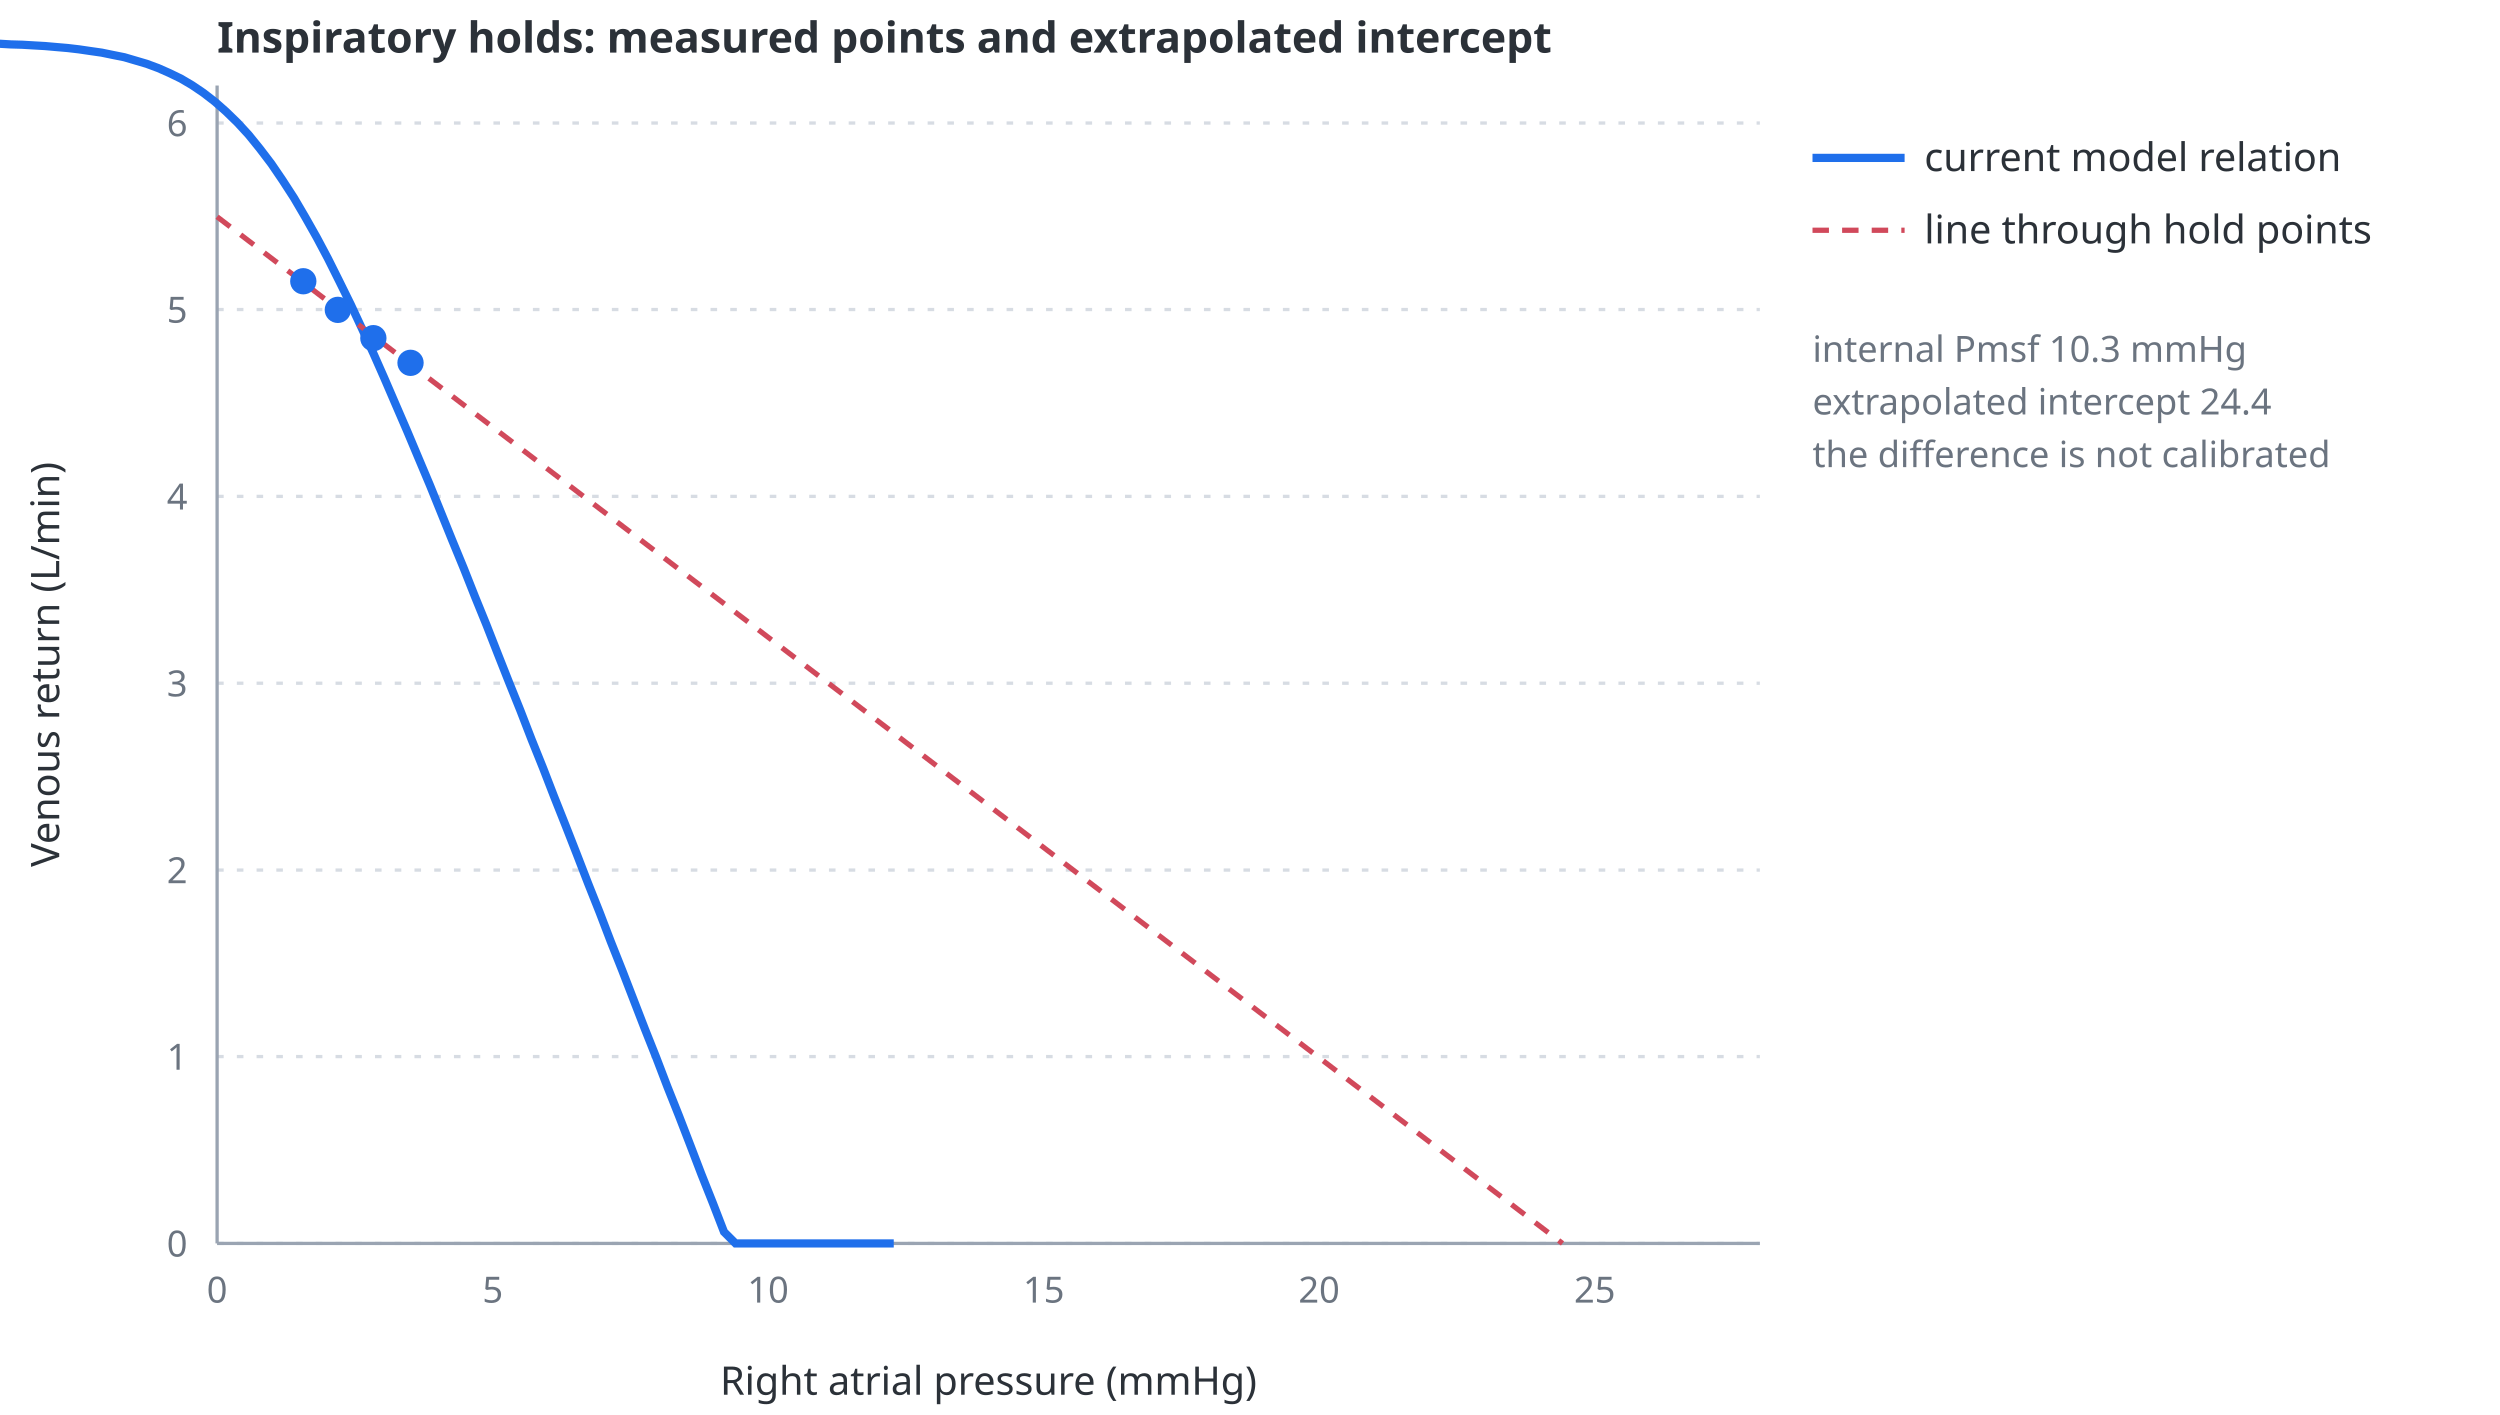
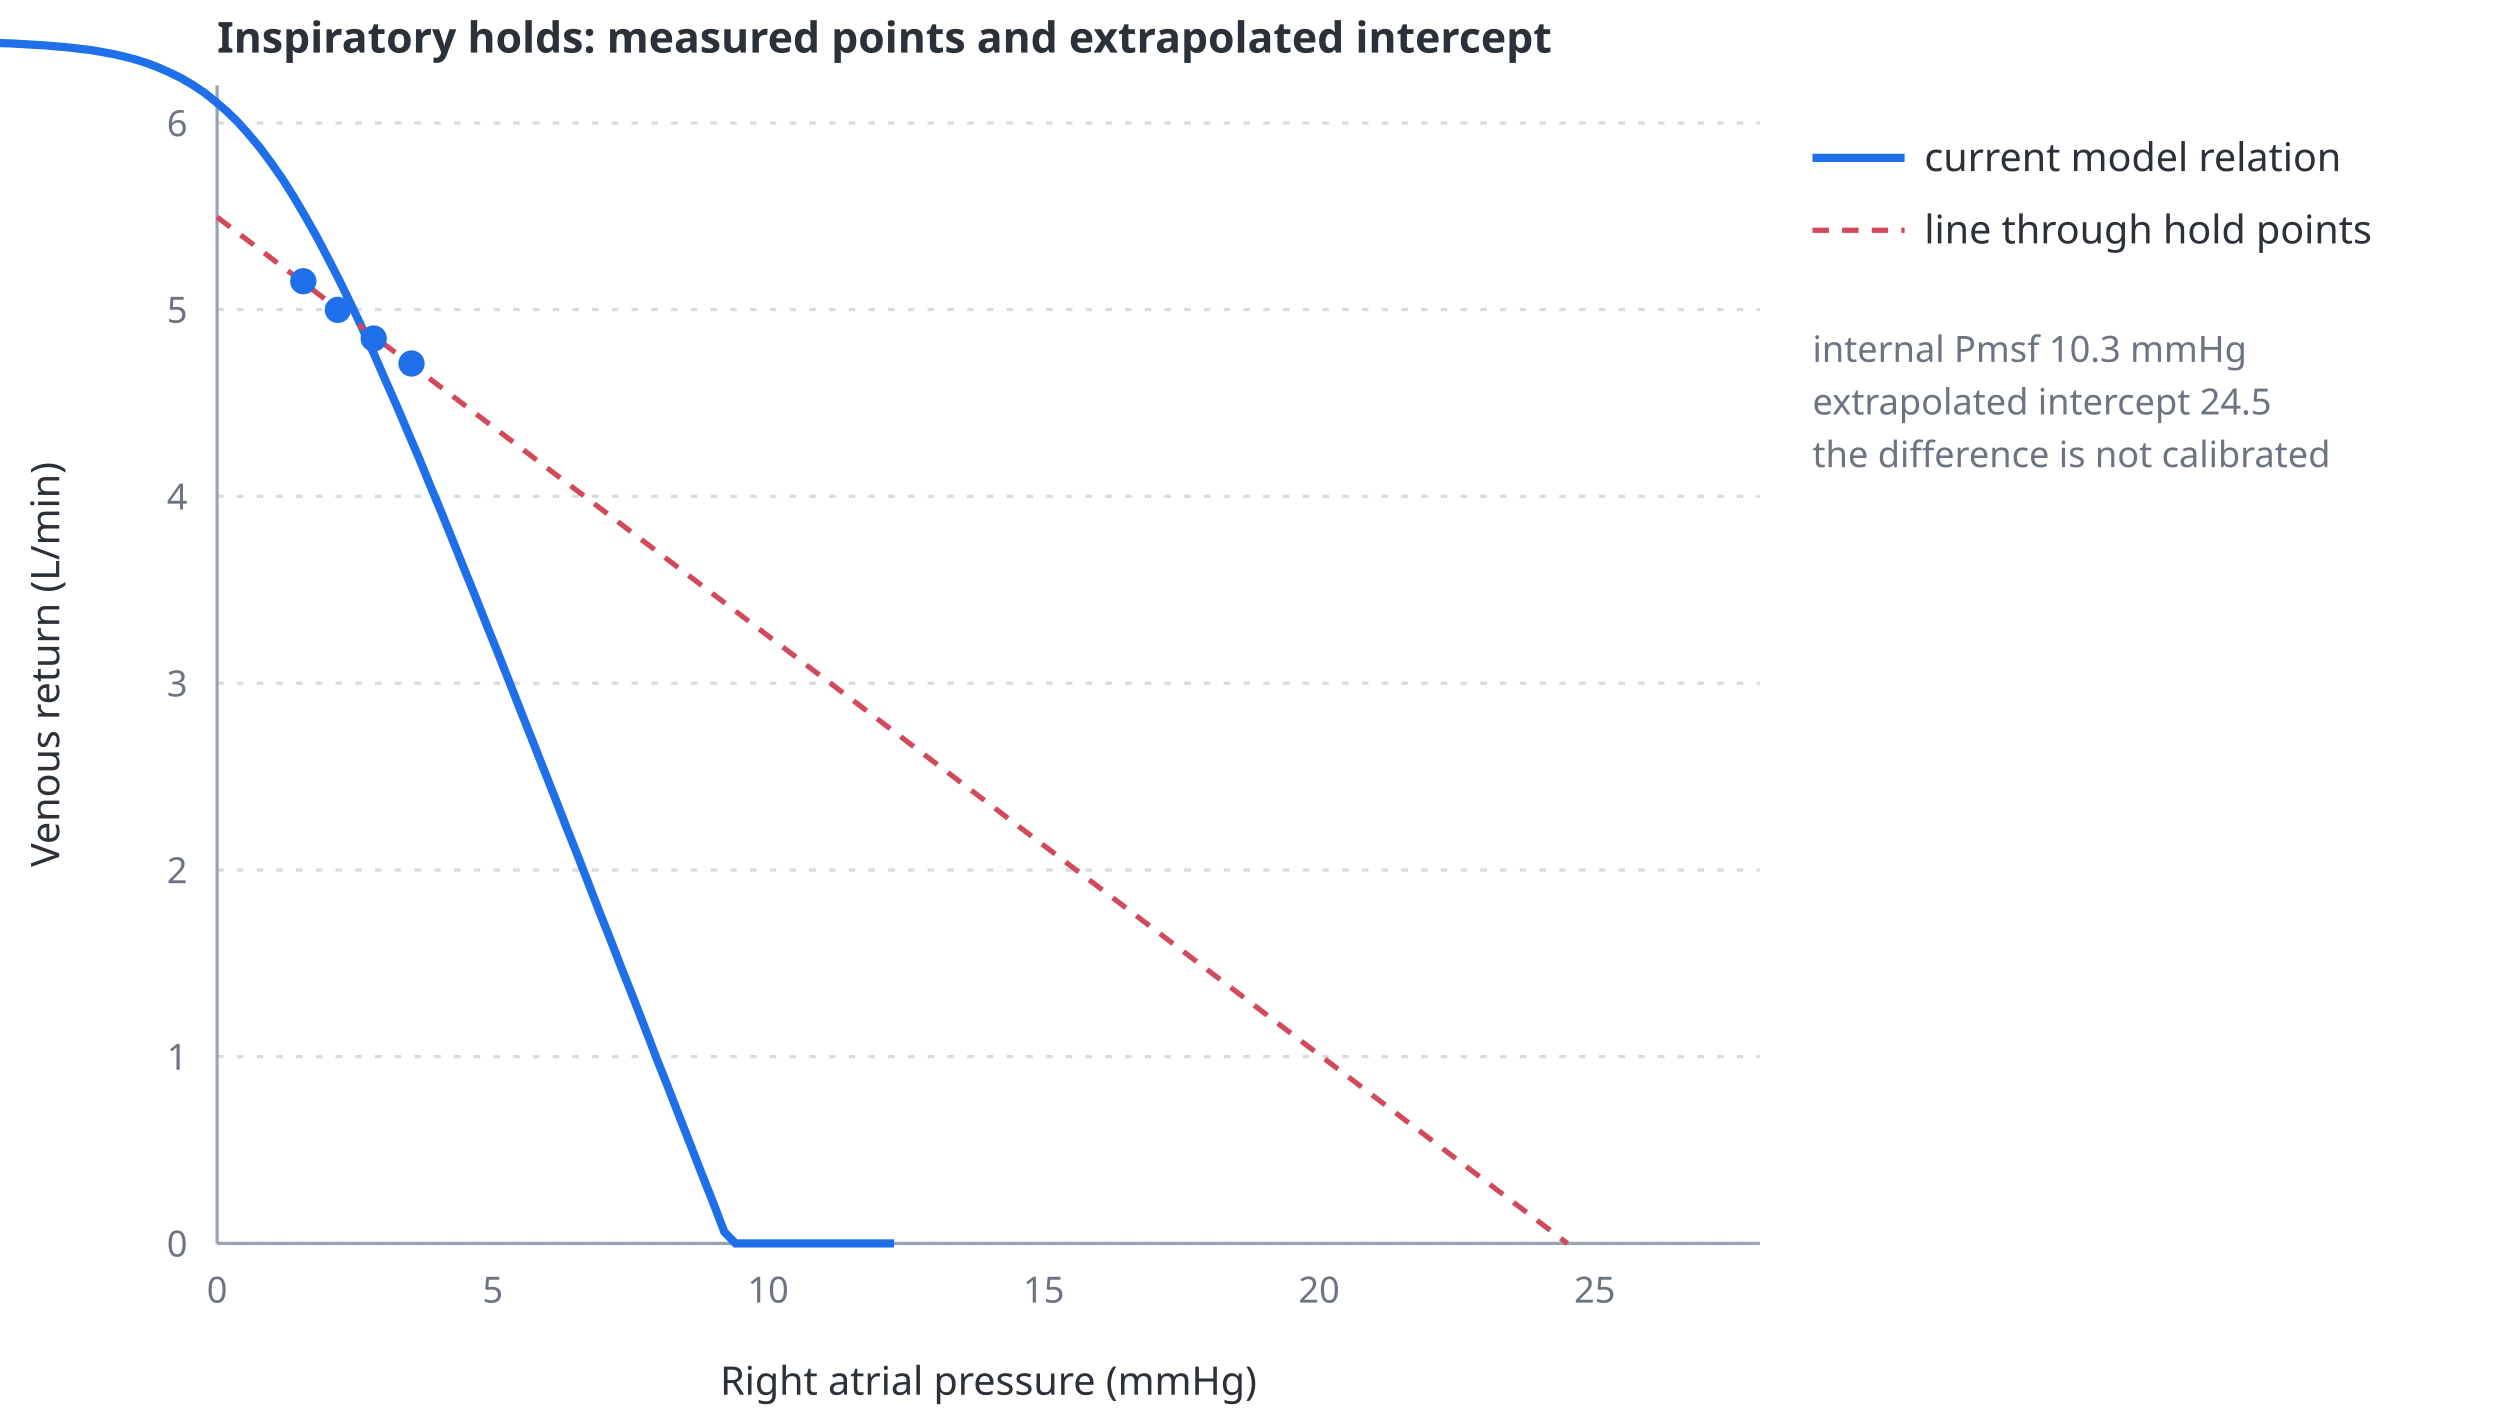
<svg xmlns="http://www.w3.org/2000/svg" viewBox="0 0 760 430" class="arthur-fig" role="img" aria-label="Inspiratory holds: measured points and extrapolated intercept">
  <style>
  svg.arthur-fig .bg { fill: none }
  svg.arthur-fig .axis { stroke: var(--fig-axis, #9aa4b2); stroke-width: 1 }
  svg.arthur-fig .grid { stroke: var(--fig-grid, #d7dce3); stroke-width: 1; stroke-dasharray: 2 4 }
  svg.arthur-fig .tick { fill: var(--fig-muted, #6b7480); font: 11px system-ui, sans-serif }
  svg.arthur-fig .label { fill: var(--fig-text, #2b3138); font: 12px system-ui, sans-serif }
  svg.arthur-fig .title { fill: var(--fig-text, #2b3138); font: 600 13px system-ui, sans-serif }
  svg.arthur-fig .lm { stroke: var(--fig-grid, #d7dce3); stroke-width: 1 }
  svg.arthur-fig .lm-text { fill: var(--fig-muted, #6b7480); font: 600 11px system-ui, sans-serif }
  svg.arthur-fig .total { stroke: var(--fig-total, #1f6feb); stroke-width: 2.5; fill: none }
  svg.arthur-fig .alv { stroke: var(--fig-alv, #d1495b); stroke-width: 1.6; fill: none; stroke-dasharray: 6 3 }
  svg.arthur-fig .extra { stroke: var(--fig-extra, #2a9d8f); stroke-width: 1.6; fill: none; stroke-dasharray: 6 3 }
  svg.arthur-fig .nadir { stroke: var(--fig-total, #1f6feb); stroke-width: 1; stroke-dasharray: 3 3 }
  svg.arthur-fig .dot { fill: var(--fig-total, #1f6feb); stroke: none }
  @media (prefers-color-scheme: dark) {
    svg.arthur-fig .axis { stroke: #5b6472 }
    svg.arthur-fig .grid, svg.arthur-fig .lm { stroke: #363d47 }
    svg.arthur-fig .tick, svg.arthur-fig .lm-text { fill: #8b95a3 }
    svg.arthur-fig .label, svg.arthur-fig .title { fill: #d6dbe2 }
    svg.arthur-fig .total, svg.arthur-fig .nadir { stroke: #58a6ff }
    svg.arthur-fig .dot { fill: #58a6ff }
    svg.arthur-fig .alv { stroke: #f08c9a }
    svg.arthur-fig .extra { stroke: #4fd1c1 }
  }
</style>
  <rect class="bg" width="760" height="430" />
  <text class="title" x="66" y="16">Inspiratory holds: measured points and extrapolated intercept</text>
  <line class="grid" x1="66" y1="378.0" x2="535" y2="378.0" />
  <text class="tick" x="57" y="382.0" text-anchor="end">0</text>
  <line class="grid" x1="66" y1="321.2" x2="535" y2="321.2" />
  <text class="tick" x="57" y="325.2" text-anchor="end">1</text>
  <line class="grid" x1="66" y1="264.5" x2="535" y2="264.5" />
  <text class="tick" x="57" y="268.5" text-anchor="end">2</text>
  <line class="grid" x1="66" y1="207.7" x2="535" y2="207.7" />
  <text class="tick" x="57" y="211.7" text-anchor="end">3</text>
  <line class="grid" x1="66" y1="150.9" x2="535" y2="150.9" />
  <text class="tick" x="57" y="154.9" text-anchor="end">4</text>
  <line class="grid" x1="66" y1="94.1" x2="535" y2="94.1" />
  <text class="tick" x="57" y="98.1" text-anchor="end">5</text>
  <line class="grid" x1="66" y1="37.4" x2="535" y2="37.4" />
  <text class="tick" x="57" y="41.4" text-anchor="end">6</text>
  <text class="tick" x="66.0" y="396" text-anchor="middle">0</text>
  <text class="tick" x="149.8" y="396" text-anchor="middle">5</text>
  <text class="tick" x="233.5" y="396" text-anchor="middle">10</text>
  <text class="tick" x="317.3" y="396" text-anchor="middle">15</text>
  <text class="tick" x="401.0" y="396" text-anchor="middle">20</text>
  <text class="tick" x="484.8" y="396" text-anchor="middle">25</text>
  <line class="axis" x1="66" y1="26" x2="66" y2="378" />
  <line class="axis" x1="66" y1="378.0" x2="535" y2="378.0" />
-   <path class="total" style="stroke-dasharray:none" d="M-34.5 12.8 L-31.1 12.8 L-27.6 12.9 L-24.2 12.9 L-20.7 12.9 L-17.3 13.0 L-13.9 13.0 L-10.4 13.1 L-7.0 13.2 L-3.5 13.2 L-0.1 13.3 L3.3 13.5 L6.8 13.6 L10.2 13.8 L13.7 14.0 L17.1 14.3 L20.6 14.6 L24.0 15.0 L27.4 15.5 L30.9 16.0 L34.3 16.7 L37.8 17.4 L41.2 18.4 L44.6 19.4 L48.1 20.7 L51.5 22.2 L55.0 23.9 L58.4 25.9 L61.8 28.2 L65.3 30.9 L68.7 33.9 L72.2 37.3 L75.6 41.0 L79.0 45.2 L82.5 49.8 L85.9 54.8 L89.4 60.2 L92.8 66.0 L96.3 72.2 L99.7 78.6 L103.1 85.4 L106.6 92.5 L110.0 99.8 L113.5 107.4 L116.9 115.1 L120.3 123.0 L123.8 131.1 L127.2 139.2 L130.7 147.5 L134.1 155.9 L137.5 164.3 L141.0 172.8 L144.4 181.4 L147.9 190.0 L151.3 198.7 L154.7 207.3 L158.2 216.0 L161.6 224.8 L165.1 233.5 L168.5 242.3 L172.0 251.1 L175.4 259.8 L178.8 268.6 L182.3 277.4 L185.7 286.3 L189.2 295.1 L192.6 303.9 L196.0 312.7 L199.5 321.5 L202.9 330.4 L206.4 339.2 L209.8 348.0 L213.2 356.9 L216.7 365.7 L220.1 374.5 L223.6 378.0 L227.0 378.0 L230.4 378.0 L233.9 378.0 L237.3 378.0 L240.8 378.0 L244.2 378.0 L247.7 378.0 L251.1 378.0 L254.5 378.0 L258.0 378.0 L261.4 378.0 L264.9 378.0 L268.3 378.0 L271.7 378.0" />
-   <path class="alv" style="stroke-dasharray:5 4" d="M66.0 65.9 L475.0 378.0" />
+   <path class="total" style="stroke-dasharray:none" d="M-34.5 12.6 L-31.1 12.6 L-27.6 12.6 L-24.2 12.7 L-20.7 12.7 L-17.3 12.7 L-13.8 12.8 L-10.4 12.8 L-7.0 12.9 L-3.5 13.0 L-0.1 13.1 L3.4 13.2 L6.8 13.4 L10.2 13.6 L13.7 13.8 L17.1 14.1 L20.6 14.4 L24.0 14.8 L27.5 15.2 L30.9 15.8 L34.3 16.4 L37.8 17.2 L41.2 18.1 L44.7 19.2 L48.1 20.5 L51.5 22.0 L55.0 23.7 L58.4 25.7 L61.9 28.0 L65.3 30.7 L68.8 33.7 L72.2 37.0 L75.6 40.8 L79.1 45.0 L82.5 49.6 L86.0 54.6 L89.4 60.0 L92.8 65.8 L96.3 72.0 L99.7 78.5 L103.2 85.3 L106.6 92.3 L110.1 99.7 L113.5 107.2 L116.9 115.0 L120.4 122.9 L123.8 130.9 L127.3 139.1 L130.7 147.4 L134.2 155.8 L137.6 164.2 L141.0 172.7 L144.5 181.3 L147.9 189.9 L151.4 198.6 L154.8 207.2 L158.2 215.9 L161.7 224.7 L165.1 233.4 L168.6 242.2 L172.0 251.0 L175.5 259.8 L178.9 268.6 L182.3 277.4 L185.8 286.2 L189.2 295.0 L192.7 303.8 L196.1 312.6 L199.5 321.5 L203.0 330.3 L206.4 339.1 L209.9 348.0 L213.3 356.8 L216.8 365.6 L220.2 374.5 L223.6 378.0 L227.1 378.0 L230.5 378.0 L234.0 378.0 L237.4 378.0 L240.8 378.0 L244.3 378.0 L247.7 378.0 L251.2 378.0 L254.6 378.0 L258.1 378.0 L261.5 378.0 L264.9 378.0 L268.4 378.0 L271.8 378.0" />
+   <path class="alv" style="stroke-dasharray:5 4" d="M66.0 66.0 L476.5 378.0" />
  <circle class="dot" cx="92.2" cy="85.5" r="4" />
  <circle class="dot" cx="102.7" cy="94.2" r="4" />
-   <circle class="dot" cx="113.5" cy="102.8" r="4" />
-   <circle class="dot" cx="124.8" cy="110.3" r="4" />
+   <circle class="dot" cx="113.6" cy="102.9" r="4" />
+   <circle class="dot" cx="125.1" cy="110.5" r="4" />
  <text class="label" transform="translate(18 202) rotate(-90)" text-anchor="middle">Venous return (L/min)</text>
  <text class="label" x="300.5" y="424" text-anchor="middle">Right atrial pressure (mmHg)</text>
  <line class="total" style="stroke-dasharray:none" x1="551" y1="48" x2="579" y2="48" />
  <text class="label" x="585" y="52">current model relation</text>
  <line class="alv" style="stroke-dasharray:5 4" x1="551" y1="70" x2="579" y2="70" />
  <text class="label" x="585" y="74">line through hold points</text>
  <text class="tick" x="551" y="110">internal Pmsf 10.3 mmHg</text>
-   <text class="tick" x="551" y="126">extrapolated intercept 24.4</text>
+   <text class="tick" x="551" y="126">extrapolated intercept 24.5</text>
  <text class="tick" x="551" y="142">the difference is not calibrated</text>
</svg>
